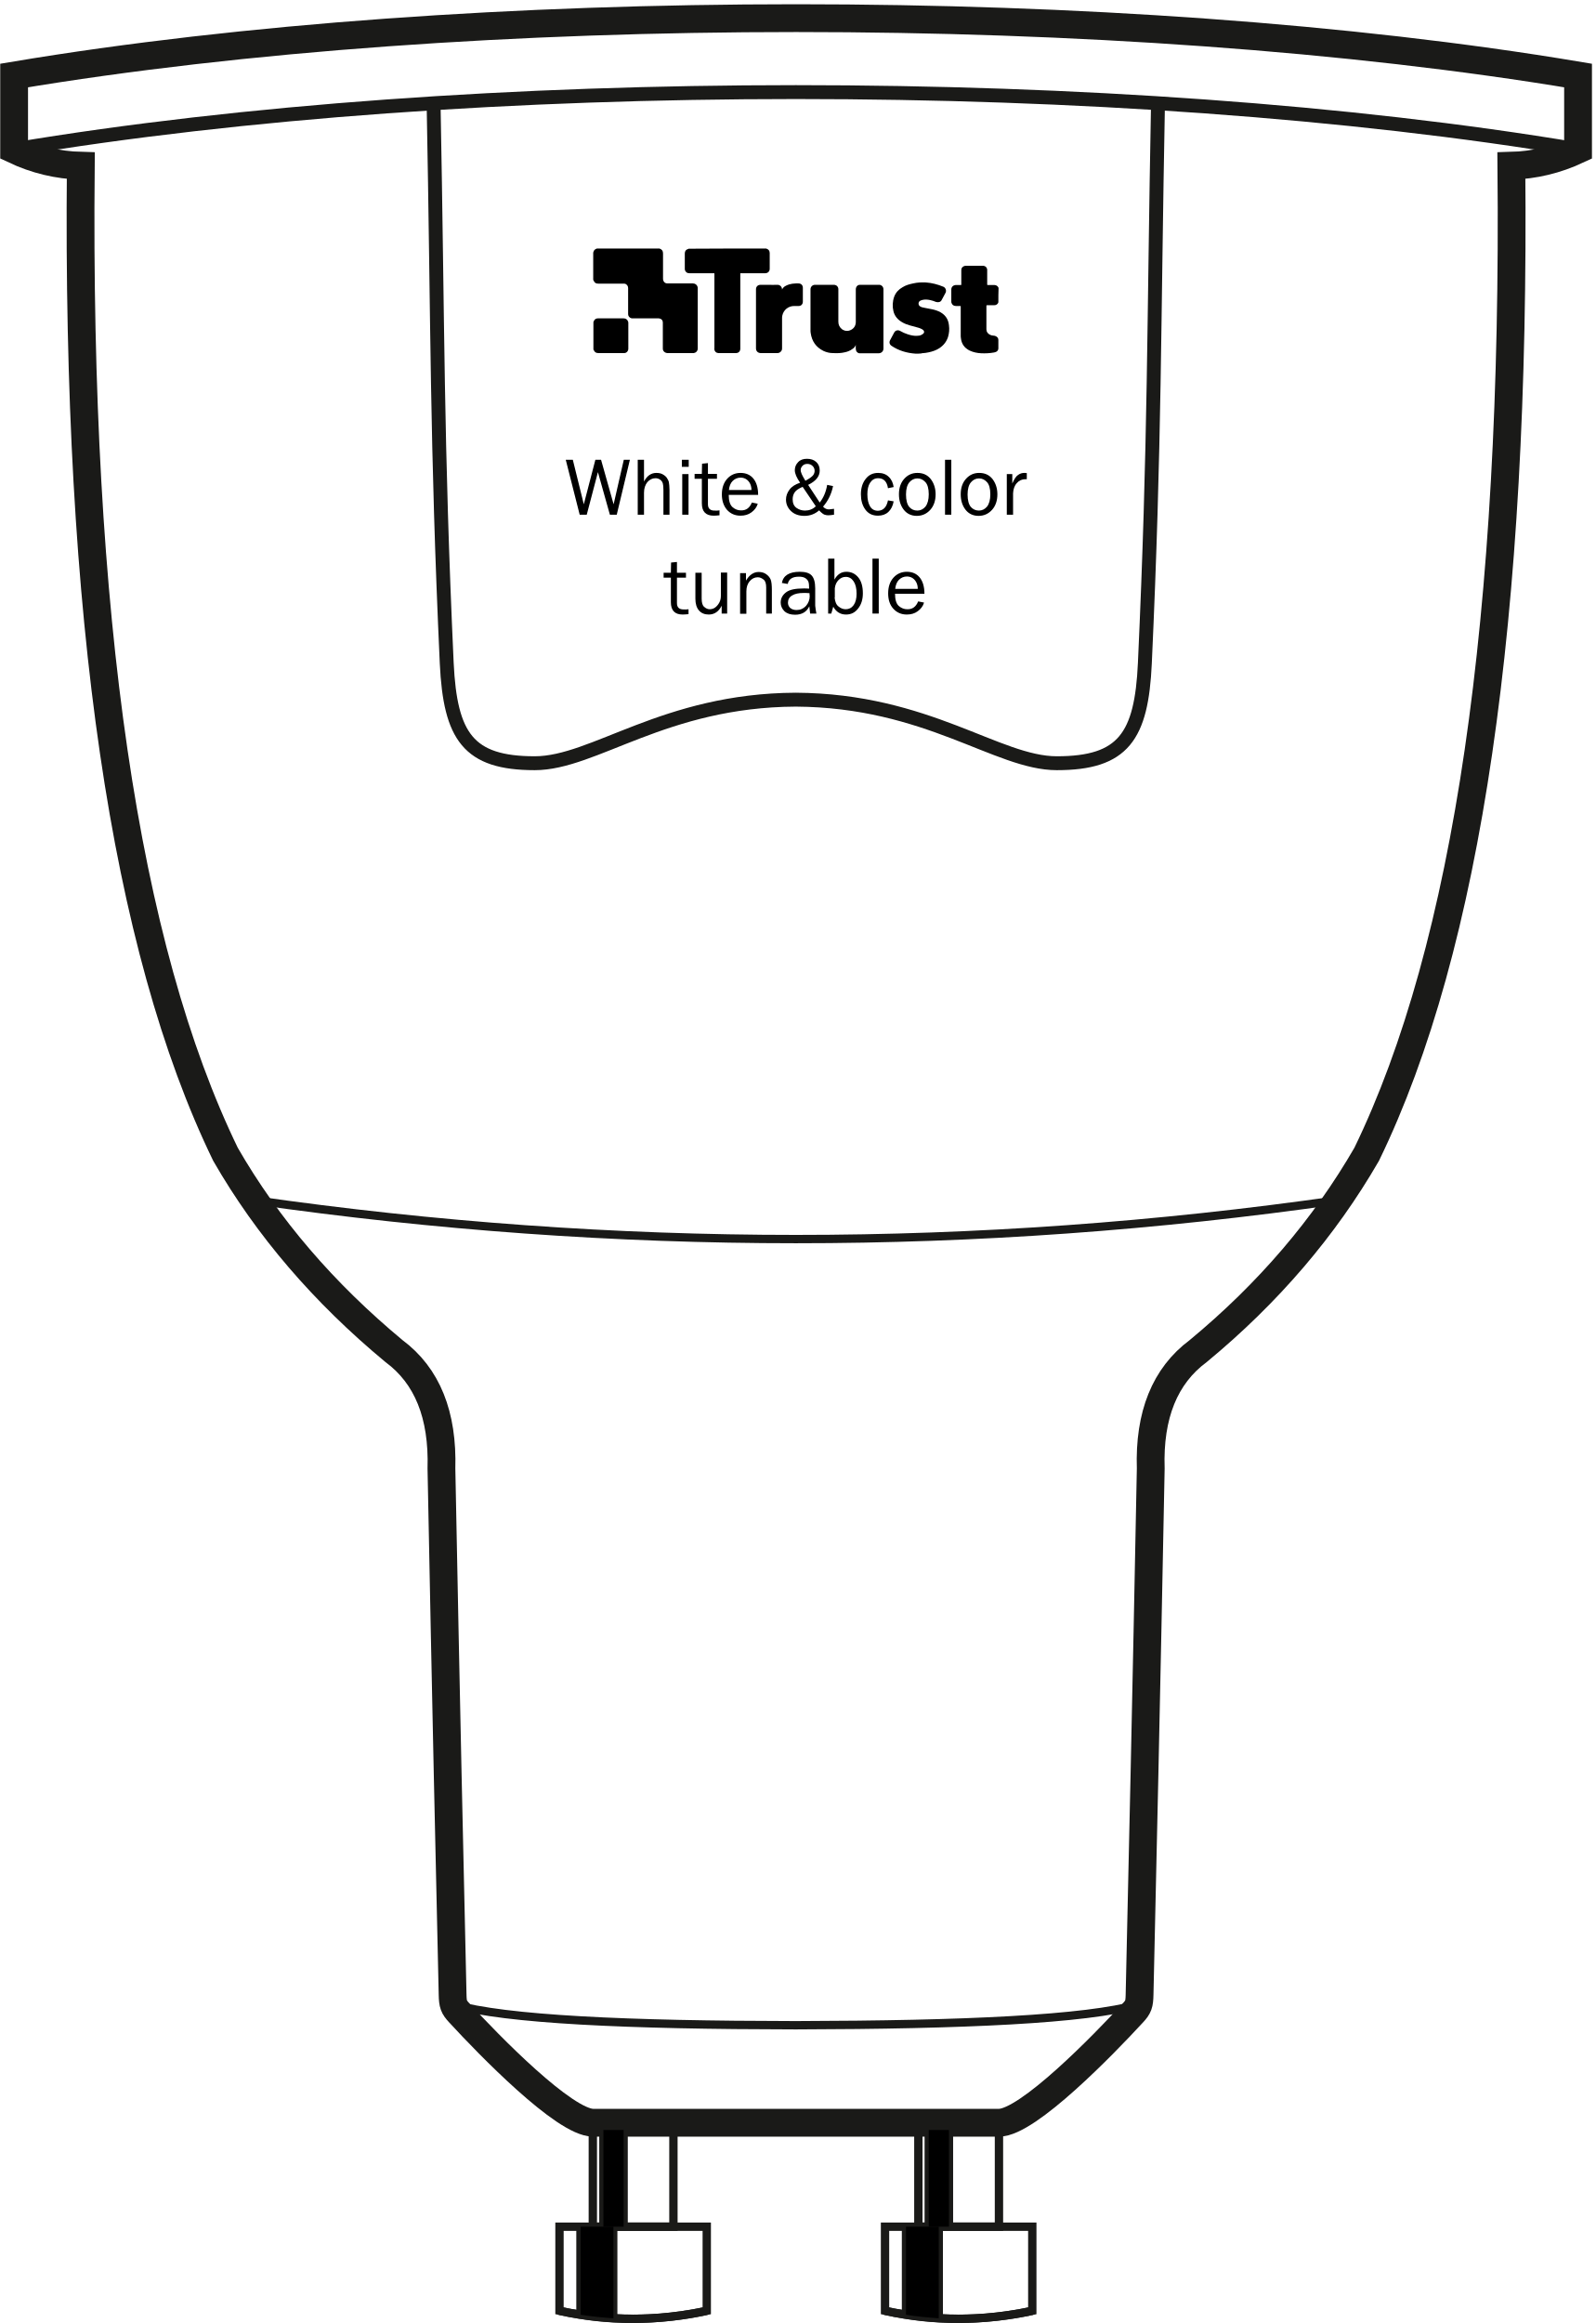
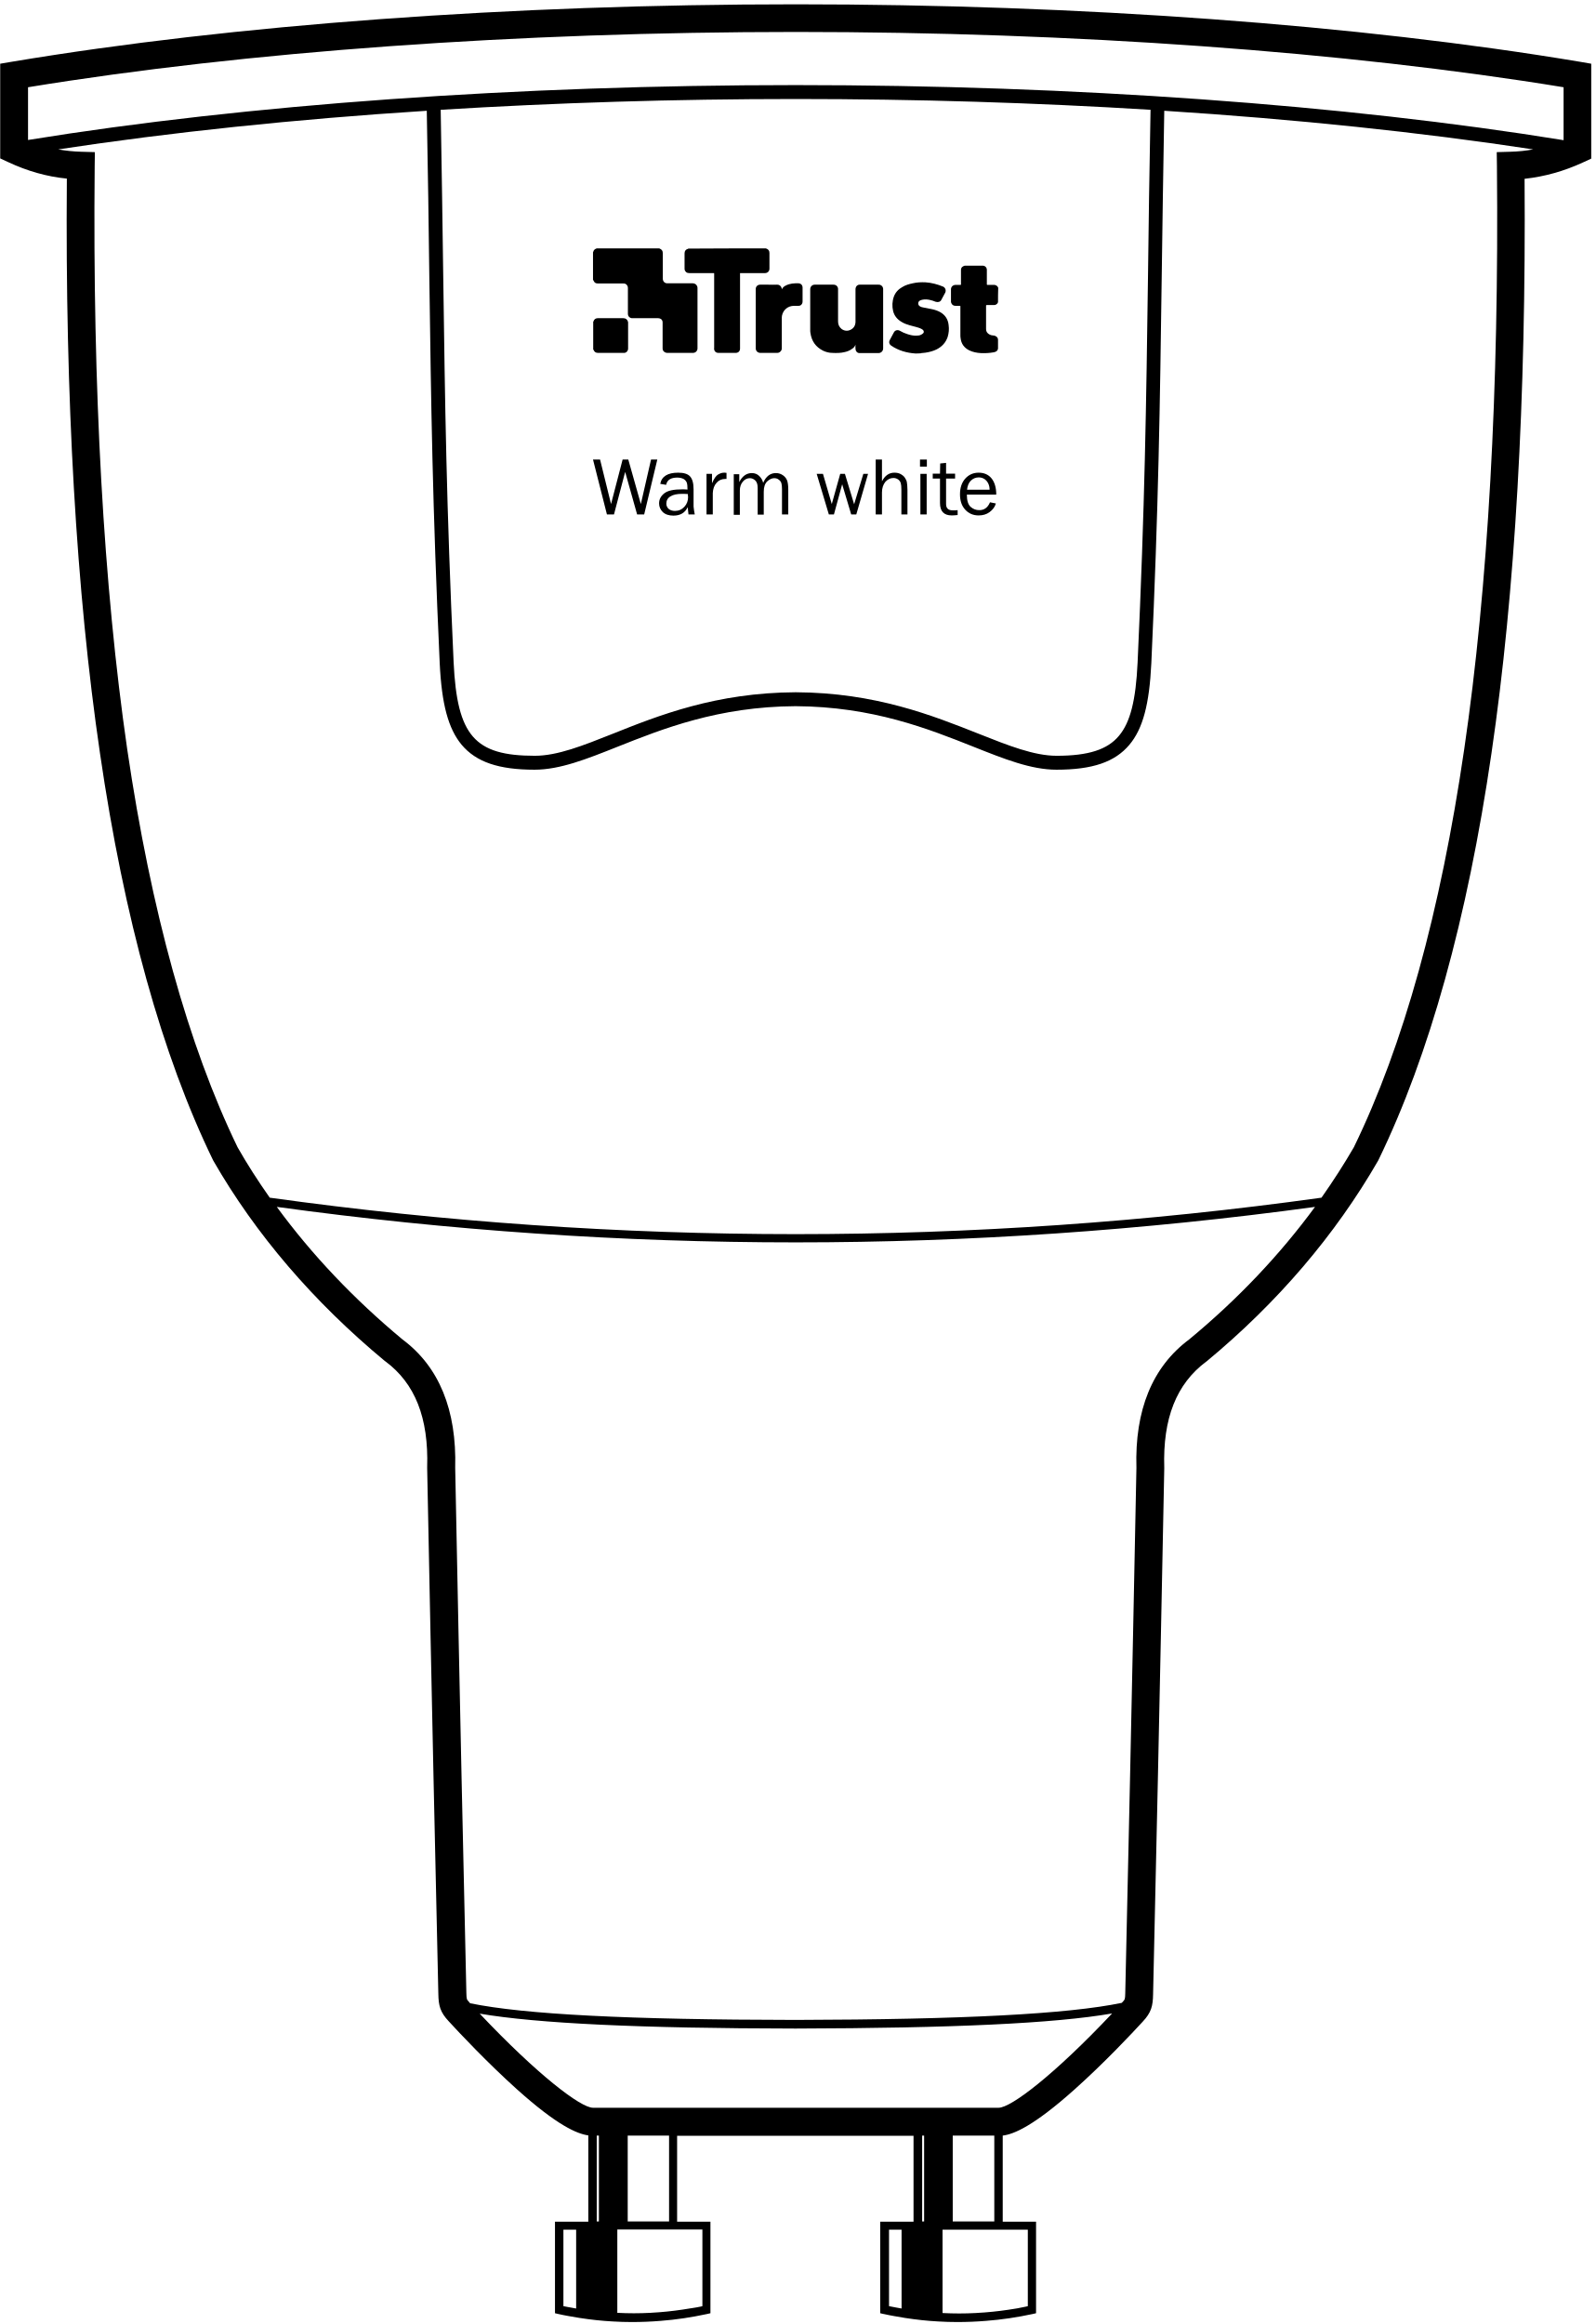
- <svg xmlns="http://www.w3.org/2000/svg" version="1.1" id="Layer_1" x="0px" y="0px" viewBox="0 0 813.7 1184.3" style="enable-background:new 0 0 813.7 1184.3;" xml:space="preserve">
-   <style type="text/css">
- 	.st0{fill:none;stroke:#1A1A18;stroke-width:4.252;stroke-miterlimit:22.926;}
- 	.st1{fill:none;stroke:#1A1A18;stroke-width:0.567;stroke-miterlimit:22.926;}
- 	.st2{fill:none;stroke:#1A1A18;stroke-width:7.087;stroke-miterlimit:22.926;}
- 	.st3{fill:none;stroke:#1A1A18;stroke-width:14.173;stroke-miterlimit:22.926;}
- 	.st4{fill-rule:evenodd;clip-rule:evenodd;}
- </style>
-   <path class="st0" d="M285.3,1135.2h75.1v42.9c-15.9,3.4-31.8,4.7-47.7,3.8v0c-5.6-0.3-11.1-0.9-16.7-1.8c-3.6-0.6-7.2-1.2-10.7-2v0  V1135.2z" />
-   <rect x="302.3" y="1085.9" class="st0" width="41.1" height="49.3" />
-   <path class="st1" d="M41.1,84.4c-2.2,230.2,22.4,398.2,73.8,504c21.4,37.2,50.1,70.6,85.9,100.3c17,12.6,25,32.6,24.2,59.9  c2.3,118.2,4.3,207.6,5.7,268.2c0.1,4.9,0.6,6.3,3.4,9.3c14.9,16.2,53.6,56,68.3,56" />
-   <path class="st2" d="M405.8,11.5C251.7,10.7,118.8,19.6,7.1,38.4 M7.1,38.4c0,25.2,0,37.8,0,37.8c11,5.2,22.4,7.9,34,8.2   M804.6,76.2c-232.7-39-564.8-39-797.5,0" />
-   <path class="st3" d="M343.4,1082.2h166c14.7,0,53.4-39.8,68.3-56c2.8-3,3.3-4.4,3.4-9.3c1.4-60.6,3.4-150,5.7-268.2  c-0.9-27.3,7.2-47.3,24.2-59.9c35.8-29.6,64.4-63.1,85.9-100.3c51.4-105.7,76-273.7,73.8-504c11.6-0.3,22.9-3,34-8.2  c0,0,0-12.6,0-37.8c-232.7-39-564.8-39-797.5,0c0,25.2,0,37.8,0,37.8c11,5.2,22.4,7.9,34,8.2c-2.2,230.3,22.4,398.2,73.8,504  c21.4,37.2,50.1,70.6,85.9,100.3c17,12.6,25,32.6,24.2,59.9c2.3,118.2,4.3,207.6,5.7,268.2c0.1,4.9,0.6,6.3,3.4,9.3  c14.9,16.2,53.6,56,68.3,56h166" />
-   <path class="st0" d="M580.5,1021.9c-26.8,7.6-88.6,10.4-174.7,10.6c-86-0.1-147.9-2.9-174.7-10.6" />
-   <path class="st0" d="M285.3,1178.1c25,5.4,50.1,5.4,75.1,0" />
-   <line class="st0" x1="307.7" y1="1085.9" x2="307.7" y2="1135.2" />
-   <line class="st0" x1="318" y1="1085.9" x2="318" y2="1135.2" />
-   <line class="st0" x1="296" y1="1135.2" x2="296" y2="1180.1" />
-   <line class="st0" x1="312.7" y1="1135.2" x2="312.7" y2="1181.9" />
-   <rect x="468.3" y="1085.9" class="st0" width="41.1" height="49.3" />
-   <path class="st2" d="M590.5,52.6c-2.2,114.1-1.5,171.9-6.7,285.5c-1.7,37.4-11,51-44.9,51c-30.3,0-65.9-32-133.1-32.4  c-67.1,0.3-102.8,32.4-133.1,32.4c-33.9,0-43.1-13.6-44.9-51c-5.2-113.6-4.5-171.4-6.7-285.5" />
-   <path class="st0" d="M129.7,611.9c184.1,26.4,368.2,26.4,552.3,0" />
-   <polygon class="st4" points="307.7,1085.9 307.7,1135.2 312.7,1135.2 318,1135.2 318,1085.9 " />
-   <path class="st4" d="M307.7,1135.2l-5.4,0l-6.2,0v44.9c5.6,0.9,11.1,1.4,16.7,1.8v-46.7L307.7,1135.2z" />
-   <path class="st0" d="M451.3,1135.2h75.1v42.9c-15.9,3.4-31.8,4.7-47.7,3.8v0c-5.6-0.3-11.1-0.9-16.7-1.8c-3.6-0.6-7.2-1.2-10.7-2v0  V1135.2z" />
-   <path class="st0" d="M451.3,1178.1c25,5.4,50.1,5.4,75.1,0" />
-   <line class="st0" x1="473.6" y1="1085.9" x2="473.6" y2="1135.2" />
-   <line class="st0" x1="483.9" y1="1085.9" x2="483.9" y2="1135.2" />
-   <line class="st0" x1="462" y1="1135.2" x2="462" y2="1180.1" />
-   <line class="st0" x1="478.7" y1="1135.2" x2="478.7" y2="1181.9" />
-   <polygon class="st4" points="473.6,1085.9 473.6,1135.2 478.7,1135.2 483.9,1135.2 483.9,1085.9 " />
-   <path class="st4" d="M473.6,1135.2l-5.4,0l-6.2,0v44.9c5.6,0.9,11.1,1.4,16.7,1.8v-46.7L473.6,1135.2z" />
+ <svg xmlns="http://www.w3.org/2000/svg" version="1.1" id="Layer_1" x="0px" y="0px" viewBox="0 0 813.7 1185.4" style="enable-background:new 0 0 813.7 1185.4;" xml:space="preserve">
  <g>
-     <path d="M336.3,126.7C336.3,126.7,336.3,126.8,336.3,126.7c1.3,0.5,1.8,1.2,1.8,2.5c0,4.2,0,8.5,0,12.7c0,0.3,0,0.6,0.1,1   c0.3,1,1.1,1.6,2.1,1.6c2.4,0,4.8,0,7.1,0c2,0,4,0,6,0c1.1,0,2,0.7,2.3,1.7c0.1,0.3,0.1,0.6,0.1,0.9c0,6.9,0,13.9,0,20.8   c0,3.2,0,6.4,0,9.6c0,0.3,0,0.6-0.1,0.9c-0.3,0.9-1,1.5-2,1.6c-0.1,0-0.2,0-0.3,0c-4.3,0-8.7,0-13,0c-0.4,0-0.8-0.1-1.2-0.3   c-0.7-0.4-1.2-1-1.2-1.9c0-2.9,0-5.8,0-8.6c0-1.6,0-3.2,0-4.8c0-1-0.6-1.8-1.6-2c-0.3-0.1-0.6-0.1-0.9-0.1c-4.3,0-8.6,0-12.8,0   c-0.3,0-0.6,0-0.9-0.1c-0.9-0.3-1.5-1.1-1.5-2c0-0.2,0-0.4,0-0.5c0-4.3,0-8.5,0-12.8c0-0.9-0.4-1.6-1.2-2.1   c-0.4-0.2-0.8-0.2-1.2-0.2c-2.1,0-4.2,0-6.3,0c-2.2,0-4.3,0-6.5,0c-1.3,0-1.9-0.4-2.4-1.6c0-0.1-0.1-0.2-0.2-0.2   c0-4.7,0-9.4,0-14.1c0.1-0.2,0.2-0.3,0.2-0.5c0.2-0.6,0.6-1,1.2-1.3c0.2-0.1,0.3-0.1,0.5-0.2C315.1,126.7,325.7,126.7,336.3,126.7z   " />
-     <path d="M390.7,126.7C390.7,126.8,390.7,126.8,390.7,126.7c1.2,0.4,1.8,1.1,1.8,2.3c0,2.7,0,5.3,0,8c0,1.4-1,2.3-2.3,2.3   c-4.1,0-8.1,0-12.2,0c-0.6,0-0.5-0.1-0.5,0.5c0,12.4,0,24.9,0,37.3c0,0.2,0,0.5,0,0.7c0,1.3-0.9,2.2-2.2,2.2c-1.7,0-3.4,0-5.1,0   c-1.3,0-2.5,0-3.8,0c-1.1,0-1.9-0.7-2.1-1.7c-0.1-0.3,0-0.6,0-0.9c0-8.9,0-17.9,0-26.8c0-3.6,0-7.2,0-10.8c0-0.6,0.1-0.5-0.5-0.5   c-4.1,0-8.1,0-12.2,0c-0.6,0-1.1-0.1-1.6-0.5c-0.5-0.5-0.8-1-0.8-1.7c0-1.3,0-2.6,0-3.9c0-1.3,0-2.7,0-4c0-1.2,0.6-2,1.8-2.3   c0,0,0,0,0.1-0.1C364.2,126.7,377.4,126.7,390.7,126.7z" />
-     <path d="M466.9,180.3c-4.4-0.3-8.6-1.5-12.3-4c-1-0.7-1.3-1.8-0.7-2.9c0.7-1.3,1.4-2.6,2.1-3.9c0.6-1.1,1.9-1.4,3-0.8   c1.2,0.7,2.5,1.3,3.8,1.7c1.5,0.5,3.1,0.9,4.8,0.8c0.8,0,1.6-0.1,2.3-0.5c0.4-0.2,0.7-0.4,1-0.7c0.4-0.4,0.4-0.8,0.2-1.3   c-0.2-0.4-0.6-0.7-1-0.9c-0.5-0.3-1.1-0.5-1.7-0.7c-1.5-0.4-2.9-0.8-4.4-1.2c-1.4-0.4-2.8-0.9-4.1-1.7c-2.2-1.3-3.7-3.1-4.3-5.5   c-0.6-2.5-0.5-5,0.4-7.5c0.8-2.1,2.3-3.7,4.3-4.8c1.6-1,3.4-1.5,5.3-1.9c2.1-0.5,4.3-0.6,6.5-0.5c3.1,0.2,6.1,1,9,2.2   c1.1,0.5,1.6,1.9,1.1,3c-0.7,1.3-1.4,2.6-2.1,3.9c-0.5,0.9-1.7,1.2-2.9,0.8c-0.9-0.4-1.9-0.7-2.8-0.9c-1.3-0.3-2.7-0.4-4-0.1   c-0.5,0.1-0.9,0.3-1.3,0.5c-1,0.7-0.9,2.2,0.1,2.8c0.6,0.4,1.4,0.6,2.1,0.7c1.4,0.3,2.7,0.5,4.1,0.8c1.5,0.3,2.9,0.8,4.2,1.5   c2.6,1.5,4,3.7,4.3,6.6c0.3,2.1,0.1,4.1-0.5,6.1c-1,2.9-2.9,4.9-5.6,6.3c-1.8,0.9-3.8,1.4-5.8,1.7c-0.7,0.1-1.3,0.1-2,0.2   c-0.1,0-0.1,0-0.2,0.1C468.8,180.3,467.9,180.3,466.9,180.3z" />
-     <path d="M509.1,154.2c-0.2,0.1-0.1,0.3-0.2,0.4c-0.5,0.7-1.1,1-1.9,1c-1.1,0-2.1,0-3.2,0c-0.1,0-0.3,0-0.4,0c-0.4,0-0.4,0-0.4,0.4   c0,4,0,7.9,0,11.9c0,1.3,0.7,2.2,1.9,2.8c0.5,0.2,1,0.4,1.6,0.4c0.4,0,0.9,0.1,1.3,0.3c0.8,0.4,1.3,1,1.3,1.9c0,1.4,0,2.9,0,4.3   c0,0.8-0.4,1.3-1,1.7c-0.4,0.2-0.8,0.3-1.2,0.4c-2.2,0.4-4.4,0.5-6.6,0.4c-2-0.1-4-0.5-5.9-1.4c-2.6-1.3-4.1-3.4-4.4-6.3   c-0.1-0.5-0.1-1-0.1-1.5c0-4.8,0-9.6,0-14.4c0-0.6,0.1-0.5-0.5-0.5c-0.7,0-1.4,0-2,0c-1.1,0-1.9-0.6-2.2-1.6   c-0.1-0.2-0.1-0.4-0.1-0.6c0-2.1,0-4.1,0-6.2c0-1.3,0.9-2.2,2.3-2.3c0.7,0,1.4,0,2.2,0c0.7,0,0.6,0.1,0.6-0.6c0-2.3,0-4.6,0-6.9   c0-0.7,0.2-1.3,0.7-1.7c0.5-0.4,1-0.6,1.6-0.6c2.4,0,4.8,0,7.2,0c0.5,0,1,0,1.5,0c1.2,0,2.1,0.8,2.2,2c0,0.2,0,0.4,0,0.5   c0,2.2,0,4.4,0,6.7c0,0.1,0,0.3,0,0.4c0,0.1,0.1,0.2,0.2,0.2c0.1,0,0.2,0,0.3,0c1,0,2,0,3,0c0.7,0,1.4,0.2,1.9,0.8   c0.2,0.2,0.3,0.5,0.4,0.7C509.1,149.2,509.1,151.7,509.1,154.2z" />
-     <path d="M302.6,164.1c0.2-0.1,0.2-0.2,0.2-0.4c0.4-0.9,1.1-1.4,2.1-1.4c4.4,0,8.7,0,13.1,0c1.2,0,2,0.7,2.3,1.7   c0.1,0.2,0.1,0.4,0.1,0.7c0,4.4,0,8.7,0,13.1c0,1.2-1,2.3-2.2,2.2c-1.4,0-2.8,0-4.2,0c-3,0-5.9,0-8.9,0c-1.2,0-1.9-0.5-2.3-1.5   c0-0.1-0.1-0.2-0.2-0.2C302.6,173.5,302.6,168.8,302.6,164.1z" />
-     <path d="M436.4,175.8c-0.3,0.9-0.9,1.6-1.7,2.1c-1.2,0.9-2.5,1.4-3.9,1.7c-2,0.5-4.1,0.5-6.2,0.4c-1.6,0-3.2-0.4-4.7-1.1   c-3.8-1.9-5.9-4.9-6.5-9.1c-0.1-0.5-0.1-1-0.1-1.5c0-6.9,0-13.9,0-20.8c0-1.3,1-2.3,2.3-2.3c1.7,0,3.4,0,5.2,0c1.4,0,2.8,0,4.2,0   c0.3,0,0.6,0,0.9,0.1c0.9,0.2,1.5,1,1.6,1.9c0,0.2,0,0.4,0,0.6c0,5.4,0,10.8,0,16.2c0,1.6,0.6,2.8,1.8,3.8c1.4,1,3,1.2,4.6,0.4   c1.6-0.8,2.4-2.1,2.5-3.9c0-0.3,0-0.6,0-0.9c0-5.2,0-10.5,0-15.7c0-0.3,0-0.6,0.1-0.9c0.2-0.9,1-1.6,1.9-1.6c0.1,0,0.3,0,0.4,0   c3.1,0,6.2,0,9.3,0c0.4,0,0.8,0,1.1,0.2c0.8,0.4,1.2,1,1.3,1.9c0,0.2,0,0.4,0,0.5c0,7.3,0,14.6,0,22c0,2.6,0,5.2,0,7.9   c0,1.4-1.1,2.4-2.4,2.4c-3.1,0-6.1,0-9.2,0c-0.3,0-0.5,0-0.8,0c-1-0.2-1.7-1.1-1.7-2.2C436.3,177.1,436.4,176.5,436.4,175.8z" />
-     <path d="M398.8,147.6c0.7-1.5,2.1-2.1,3.6-2.6c1.1-0.3,2.2-0.5,3.4-0.5c0.5,0,1,0,1.4,0c1.3,0,2.2,0.9,2.2,2.2c0,0,0,0.1,0,0.1   c0,2.3,0,4.5,0,6.8c0,0.4,0,0.8-0.2,1.2c-0.4,0.8-1,1.2-1.9,1.2c-0.8,0-1.5,0-2.3,0c-3,0-5.5,2-6.1,5c-0.1,0.5-0.1,1-0.1,1.4   c0,5,0,10.1,0,15.1c0,0.6-0.1,1.2-0.6,1.7c-0.5,0.5-1,0.8-1.7,0.8c-1.5,0-2.9,0-4.4,0c-1.4,0-2.8,0-4.2,0c-1.2,0-2.4-0.8-2.4-2.4   c0-3.8,0-7.5,0-11.3c0-6.2,0-12.4,0-18.6c0-0.3,0-0.6,0.1-1c0.3-0.9,1.1-1.5,2.1-1.5c1.4,0,2.7,0,4.1,0c1.5,0,3,0.1,4.5,0   C397.7,145.1,398.8,146.2,398.8,147.6z" />
+     <g>
+       <path d="M805.9,31.5C693,12.6,550.9,2.2,406,2.2C261,2.2,118.9,12.6,6,31.5l-5.9,1v48.3l4.1,1.9c9.6,4.5,19.6,7.4,29.9,8.4    C33.2,203.3,38.9,301.9,51,384.2c12.3,84.3,31.7,154.1,57.6,207.4l0.2,0.4c21.6,37.6,51.1,72,87.5,102.2l0.3,0.2    c15.1,11.2,22.1,28.8,21.3,54l0,0.2l0,0.2c2.4,122.1,4.4,211.6,5.7,268.2c0.1,6,0.9,9.3,5.3,14c5.4,5.9,19.7,21.1,34.7,34.6    c20.6,18.5,30.7,22.8,36.5,23.6v44h-17v46.7l1.7,0.4c0,0,0,0,0,0l0,0c0,0,0,0,0,0c3.5,0.8,7.2,1.4,10.8,2    c5.8,0.9,11.3,1.5,16.9,1.8c3.3,0.2,6.5,0.3,9.8,0.3c4.9,0,9.8-0.2,14.7-0.6c7.9-0.6,15.8-1.8,23.7-3.5c0,0,0,0,0,0l1.7-0.4v-46.7    h-17v-43.8h120.6v43.8h-17v46.7l1.7,0.4c0,0,0,0,0,0l0,0c0,0,0,0,0.1,0c3.5,0.8,7.2,1.4,10.8,2c5.8,0.9,11.3,1.5,16.9,1.8    c3.3,0.2,6.5,0.3,9.8,0.3c4.9,0,9.8-0.2,14.7-0.6c7.9-0.6,15.9-1.8,23.8-3.5v0l1.7-0.4v-46.7h-17v-43.9    c5.7-0.7,15.8-4.9,36.7-23.6c15-13.4,29.3-28.6,34.7-34.5c4.4-4.7,5.2-8,5.3-14c1.3-56.6,3.3-146.1,5.7-268.2l0-0.2l0-0.2    c-0.8-25.1,6.2-42.7,21.3-54l0.3-0.2C651.7,664.4,681.1,630,703,592l0.2-0.4c25.9-53.3,45.3-123,57.6-207.3    c12.1-82.3,17.7-180.9,16.9-293.1c10.2-1.1,20.2-3.9,29.9-8.4l4.1-1.9V32.5L805.9,31.5z M797.6,44.5v27    C686.1,53.4,547.4,43.4,405.9,43.4c-141.5,0-280.1,9.9-391.6,28V44.5c111.2-18.2,250-28.2,391.7-28.2S686.4,26.3,797.6,44.5z     M586.9,56c-0.6,31.9-1,58.9-1.3,85c-0.9,65.1-1.6,116.6-5.3,196.9c-0.9,19.3-3.7,30.5-9.5,37.4c-5.9,7.1-15.7,10.2-31.8,10.2    c-11.5,0-24.6-5.2-39.7-11.2c-23.5-9.3-52.6-21-93.4-21.2c-40.7,0.2-69.9,11.8-93.4,21.2c-15.1,6-28.1,11.2-39.7,11.2    c-30.7,0-39.6-10.2-41.4-47.6c-3.7-80.3-4.4-131.8-5.3-196.9c-0.4-26.1-0.7-53.2-1.3-85c58.5-3.6,119.5-5.5,181.1-5.5    C467.4,50.5,528.4,52.4,586.9,56z M304.4,1089.3h1.1v43.8h-1.1V1089.3z M293.9,1137.3v40.2c-1.1-0.2-2.2-0.4-3.3-0.6    c-0.2,0-0.4-0.1-0.6-0.1c-0.9-0.2-1.7-0.3-2.6-0.5v-39H293.9z M358.3,1137.3v39c-0.3,0.1-0.5,0.1-0.8,0.2c-1.5,0.3-3,0.6-4.5,0.8    c-0.2,0-0.4,0.1-0.7,0.1c-5.3,0.9-10.7,1.6-16,2c-1,0.1-2.1,0.1-3.1,0.2c-0.5,0-0.9,0.1-1.4,0.1c-5.6,0.3-11.3,0.3-16.9,0v-42.5    h30.7H358.3z M341.3,1133.1h-21.1v-43.8h21.1V1133.1z M470.4,1089.3h1v43.8h-1V1089.3z M459.9,1137.3v40.2    c-1.1-0.2-2.2-0.4-3.3-0.6c-0.2,0-0.4-0.1-0.5-0.1c-0.9-0.2-1.7-0.3-2.6-0.5v-39H459.9z M524.3,1137.3v39    c-0.3,0.1-0.5,0.1-0.8,0.2c-1.5,0.3-3,0.6-4.5,0.9c-0.2,0-0.4,0.1-0.6,0.1c-5.4,0.9-10.7,1.6-16.1,2c-1,0.1-2.1,0.1-3.1,0.2    c-0.5,0-1,0.1-1.5,0.1c-5.6,0.3-11.2,0.3-16.9,0v-42.5h30.7H524.3z M486,1133.1v-43.8h21.2v43.8H486z M509.4,1075.1h-166h-40.9    c-6.3,0-28.3-16.8-57.8-48c29.4,5,81.5,7.5,161.1,7.6c80-0.2,132.2-2.6,161.5-7.7C537.8,1058.3,515.7,1075.1,509.4,1075.1z     M606.6,683.2c-18.8,14-27.8,36.1-26.9,65.5c-2.4,122-4.4,211.4-5.7,268c-0.1,3.1-0.1,3.1-1.5,4.6c-0.1,0.1-0.2,0.2-0.3,0.3    c-27.5,5.7-81,8.5-166.4,8.7c-85-0.1-138.3-2.8-166-8.5c-0.1-0.2-0.3-0.3-0.4-0.5c-1.4-1.5-1.4-1.5-1.5-4.6    c-1.3-56.6-3.3-146-5.7-268c0.8-29.5-8.2-51.6-26.9-65.5c-24.9-20.7-46.3-43.3-64.1-67.6c87.9,12.1,176.3,18.1,264.7,18.1    c88.5,0,177-6.1,264.9-18.1C652.8,640.1,631.4,662.7,606.6,683.2z M770.5,77.4l-7,0.2l0.1,7c1.1,114.2-4.5,214.4-16.7,297.6    c-12.1,82.8-31,151.1-56.3,203c-5.1,8.8-10.6,17.3-16.5,25.7c-178,24.8-358.4,24.8-536.5,0c-5.9-8.4-11.4-16.9-16.4-25.7    c-25.2-52-44.1-120.3-56.3-203C52.8,298.9,47.2,198.8,48.3,84.6l0.1-7l-7-0.2c-3.9-0.1-7.8-0.5-11.7-1.2    c57.1-8.7,120.7-15.4,188-19.7c0.6,31.7,1,58.6,1.3,84.7c0.9,65.2,1.6,116.7,5.3,197.1c1,21,4.4,33.4,11.2,41.6    c7.4,8.8,18.9,12.7,37.2,12.7c12.9,0,26.5-5.4,42.3-11.7c22.9-9.1,51.4-20.5,90.8-20.7c39.4,0.2,67.9,11.6,90.8,20.7    c15.8,6.3,29.4,11.7,42.3,11.7c18.4,0,29.8-3.9,37.2-12.7c6.9-8.2,10.2-20.7,11.2-41.6c3.7-80.4,4.4-131.9,5.3-197.1    c0.4-26.1,0.7-53,1.3-84.7c67.3,4.3,131.1,11,188.2,19.7C778.3,76.9,774.5,77.3,770.5,77.4z" />
+     </g>
+     <g>
+       <path d="M355.7,178.4c0.1-0.3,0.1-0.6,0.1-0.9c0-3.2,0-6.4,0-9.6c0-6.9,0-13.9,0-20.8c0-0.3,0-0.6-0.1-0.9c-0.3-1-1.2-1.7-2.3-1.7    c-2,0-4,0-6,0c-2.3,0-4.7,0-7.1,0c-1,0-1.8-0.6-2.1-1.6c-0.1-0.4-0.1-0.7-0.1-1c0-4.2,0-8.5,0-12.7c0-1.3-0.5-2-1.8-2.5    c-10.6,0-21.2,0-31.9,0c-0.2,0.1-0.3,0.1-0.5,0.2c-0.6,0.3-1,0.7-1.2,1.3c0,0.2-0.1,0.3-0.2,0.5c0,4.7,0,9.4,0,14.1    c0.1,0,0.2,0.1,0.2,0.2c0.5,1.2,1.1,1.6,2.4,1.6c2.2,0,4.3,0,6.5,0c2.1,0,4.2,0,6.3,0c0.4,0,0.8,0,1.2,0.2    c0.8,0.5,1.2,1.2,1.2,2.1c0,4.3,0,8.5,0,12.8c0,0.1,0,0.3,0,0.5c0,0.9,0.6,1.7,1.5,2c0.3,0.1,0.6,0.1,0.9,0.1c4.2,0,8.5,0,12.8,0    c0.3,0,0.6,0,0.9,0.1c1,0.2,1.6,1,1.6,2c0,1.6,0,3.2,0,4.8c0,2.8,0,5.7,0,8.6c0,0.9,0.5,1.5,1.2,1.9c0.4,0.2,0.8,0.3,1.2,0.3    c4.3,0,8.7,0,13,0c0.1,0,0.2,0,0.3,0C354.7,179.9,355.4,179.3,355.7,178.4z" />
+     </g>
+     <g>
+       <path d="M351.6,139.3c4.1,0,8.1,0,12.2,0c0.6,0,0.5-0.1,0.5,0.5c0,3.6,0,7.2,0,10.8c0,8.9,0,17.9,0,26.8c0,0.3-0.1,0.6,0,0.9    c0.2,1,1,1.7,2.1,1.7c1.3,0,2.5,0,3.8,0c1.7,0,3.4,0,5.1,0c1.3,0,2.2-0.9,2.2-2.2c0-0.2,0-0.5,0-0.7c0-12.4,0-24.9,0-37.3    c0-0.6-0.1-0.5,0.5-0.5c4.1,0,8.1,0,12.2,0c1.3,0,2.3-0.9,2.3-2.3c0-2.7,0-5.3,0-8c0-1.2-0.6-1.9-1.8-2.3c-13.3,0-26.5,0-39.6,0.1    c-0.1,0.1-0.1,0.1-0.1,0.1c-1.2,0.3-1.8,1.1-1.8,2.3c0,1.3,0,2.7,0,4c0,1.3,0,2.6,0,3.9c0,0.7,0.3,1.2,0.8,1.7    C350.5,139.2,351,139.3,351.6,139.3z" />
+     </g>
+     <g>
+       <path d="M454.6,176.3c3.7,2.5,7.9,3.7,12.3,4c1,0,1.9,0,2.9-0.1c0.1-0.1,0.1-0.1,0.2-0.1c0.7-0.1,1.3-0.1,2-0.2    c2-0.3,4-0.8,5.8-1.7c2.7-1.4,4.6-3.4,5.6-6.3c0.6-2,0.8-4,0.5-6.1c-0.3-2.9-1.7-5.1-4.3-6.6c-1.3-0.7-2.7-1.2-4.2-1.5    c-1.4-0.3-2.7-0.5-4.1-0.8c-0.7-0.1-1.5-0.3-2.1-0.7c-1-0.6-1.1-2.1-0.1-2.8c0.4-0.2,0.8-0.4,1.3-0.5c1.3-0.3,2.7-0.2,4,0.1    c0.9,0.2,1.9,0.5,2.8,0.9c1.2,0.4,2.4,0.1,2.9-0.8c0.7-1.3,1.4-2.6,2.1-3.9c0.5-1.1,0-2.5-1.1-3c-2.9-1.2-5.9-2-9-2.2    c-2.2-0.1-4.4,0-6.5,0.5c-1.9,0.4-3.7,0.9-5.3,1.9c-2,1.1-3.5,2.7-4.3,4.8c-0.9,2.5-1,5-0.4,7.5c0.6,2.4,2.1,4.2,4.3,5.5    c1.3,0.8,2.7,1.3,4.1,1.7c1.5,0.4,2.9,0.8,4.4,1.2c0.6,0.2,1.2,0.4,1.7,0.7c0.4,0.2,0.8,0.5,1,0.9c0.2,0.5,0.2,0.9-0.2,1.3    c-0.3,0.3-0.6,0.5-1,0.7c-0.7,0.4-1.5,0.5-2.3,0.5c-1.7,0.1-3.3-0.3-4.8-0.8c-1.3-0.4-2.6-1-3.8-1.7c-1.1-0.6-2.4-0.3-3,0.8    c-0.7,1.3-1.4,2.6-2.1,3.9C453.3,174.5,453.6,175.6,454.6,176.3z" />
+     </g>
+     <g>
+       <path d="M487.4,156c0.6,0,1.3,0,2,0c0.6,0,0.5-0.1,0.5,0.5c0,4.8,0,9.6,0,14.4c0,0.5,0,1,0.1,1.5c0.3,2.9,1.8,5,4.4,6.3    c1.9,0.9,3.9,1.3,5.9,1.4c2.2,0.1,4.4,0,6.6-0.4c0.4-0.1,0.8-0.2,1.2-0.4c0.6-0.4,1-0.9,1-1.7c0-1.4,0-2.9,0-4.3    c0-0.9-0.5-1.5-1.3-1.9c-0.4-0.2-0.9-0.3-1.3-0.3c-0.6,0-1.1-0.2-1.6-0.4c-1.2-0.6-1.9-1.5-1.9-2.8c0-4,0-7.9,0-11.9    c0-0.4,0-0.4,0.4-0.4c0.1,0,0.3,0,0.4,0c1.1,0,2.1,0,3.2,0c0.8,0,1.4-0.3,1.9-1c0.1-0.1,0-0.3,0.2-0.4c0-2.5,0-5,0.1-7.4    c-0.1-0.2-0.2-0.5-0.4-0.7c-0.5-0.6-1.2-0.8-1.9-0.8c-1,0-2,0-3,0c-0.1,0-0.2,0-0.3,0c-0.1,0-0.2-0.1-0.2-0.2c0-0.1,0-0.3,0-0.4    c0-2.3,0-4.5,0-6.7c0-0.1,0-0.3,0-0.5c-0.1-1.2-1-2-2.2-2c-0.5,0-1,0-1.5,0c-2.4,0-4.8,0-7.2,0c-0.6,0-1.1,0.2-1.6,0.6    c-0.5,0.4-0.7,1-0.7,1.7c0,2.3,0,4.6,0,6.9c0,0.7,0.1,0.6-0.6,0.6c-0.8,0-1.5,0-2.2,0c-1.4,0.1-2.3,1-2.3,2.3c0,2.1,0,4.1,0,6.2    c0,0.2,0,0.4,0.1,0.6C485.5,155.4,486.3,156,487.4,156z" />
+     </g>
+     <g>
+       <path d="M305.1,180c3,0,5.9,0,8.9,0c1.4,0,2.8,0,4.2,0c1.2,0.1,2.2-1,2.2-2.2c0-4.4,0-8.7,0-13.1c0-0.3,0-0.5-0.1-0.7    c-0.3-1-1.1-1.7-2.3-1.7c-4.4,0-8.7,0-13.1,0c-1,0-1.7,0.5-2.1,1.4c0,0.2,0,0.3-0.2,0.4c0,4.7,0,9.4,0,14.2c0.1,0,0.2,0.1,0.2,0.2    C303.2,179.5,303.9,180,305.1,180z" />
+     </g>
+     <g>
+       <path d="M419.9,178.9c1.5,0.7,3.1,1.1,4.7,1.1c2.1,0.1,4.2,0.1,6.2-0.4c1.4-0.3,2.7-0.8,3.9-1.7c0.8-0.5,1.4-1.2,1.7-2.1    c0,0.7-0.1,1.3,0,2.1c0,1.1,0.7,2,1.7,2.2c0.3,0,0.5,0,0.8,0c3.1,0,6.1,0,9.2,0c1.3,0,2.4-1,2.4-2.4c0-2.7,0-5.3,0-7.9    c0-7.4,0-14.7,0-22c0-0.1,0-0.3,0-0.5c-0.1-0.9-0.5-1.5-1.3-1.9c-0.3-0.2-0.7-0.2-1.1-0.2c-3.1,0-6.2,0-9.3,0c-0.1,0-0.3,0-0.4,0    c-0.9,0-1.7,0.7-1.9,1.6c-0.1,0.3-0.1,0.6-0.1,0.9c0,5.2,0,10.5,0,15.7c0,0.3,0,0.6,0,0.9c-0.1,1.8-0.9,3.1-2.5,3.9    c-1.6,0.8-3.2,0.6-4.6-0.4c-1.2-1-1.8-2.2-1.8-3.8c0-5.4,0-10.8,0-16.2c0-0.2,0-0.4,0-0.6c-0.1-0.9-0.7-1.7-1.6-1.9    c-0.3-0.1-0.6-0.1-0.9-0.1c-1.4,0-2.8,0-4.2,0c-1.8,0-3.5,0-5.2,0c-1.3,0-2.3,1-2.3,2.3c0,6.9,0,13.9,0,20.8c0,0.5,0,1,0.1,1.5    C414,174,416.1,177,419.9,178.9z" />
+     </g>
+     <g>
+       <path d="M402.4,145c-1.5,0.5-2.9,1.1-3.6,2.6c0-1.4-1.1-2.5-2.5-2.4c-1.5,0.1-3,0-4.5,0c-1.4,0-2.7,0-4.1,0c-1,0-1.8,0.6-2.1,1.5    c-0.1,0.4-0.1,0.7-0.1,1c0,6.2,0,12.4,0,18.6c0,3.8,0,7.5,0,11.3c0,1.6,1.2,2.4,2.4,2.4c1.4,0,2.8,0,4.2,0c1.5,0,2.9,0,4.4,0    c0.7,0,1.2-0.3,1.7-0.8s0.6-1.1,0.6-1.7c0-5,0-10.1,0-15.1c0-0.4,0-0.9,0.1-1.4c0.6-3,3.1-5,6.1-5c0.8,0,1.5,0,2.3,0    c0.9,0,1.5-0.4,1.9-1.2c0.2-0.4,0.2-0.8,0.2-1.2c0-2.3,0-4.5,0-6.8v-0.1c0-1.3-0.9-2.2-2.2-2.2c-0.4,0-0.9,0-1.4,0    C404.6,144.5,403.5,144.7,402.4,145z" />
+     </g>
  </g>
  <g>
-     <path d="M321.2,234.4l-6.7,28H311l-6.1-21.7l-5.7,21.7h-3.6l-7.1-28h3.6l5.6,22.7l5.9-22.7h2.9l6.4,22.7l5.2-22.7H321.2z" />
-     <path d="M341.5,262.4h-3.2v-12.6c0-1.5-0.1-2.6-0.3-3.3c-0.2-0.7-0.6-1.4-1.3-1.9c-0.7-0.5-1.5-0.8-2.4-0.8c-1.7,0-3,0.7-4.2,2   c-1.1,1.4-1.7,3.2-1.7,5.4v11.2h-3.2v-28h3.2v11.1c1.5-2.9,3.6-4.4,6.3-4.4c1.2,0,2.3,0.2,3.2,0.7c0.9,0.5,1.7,1.1,2.2,1.9   c0.5,0.8,0.9,1.5,1,2.3s0.3,2,0.3,3.8V262.4z" />
-     <path d="M351.2,234.4v3.6h-3.5v-3.6H351.2z M351.1,241.7v20.7h-3.2v-20.7H351.1z" />
-     <path d="M366.9,260.2v2.5c-1.1,0.1-2.1,0.2-3,0.2c-4,0-6-2.1-6-6.3v-12.5h-3.7v-2.5h3.7l0.1-5.2l3-0.3v5.5h4.6v2.5h-4.6v13   c0,2.1,1.1,3.2,3.3,3.2C365.2,260.4,366,260.3,366.9,260.2z" />
-     <path d="M383.4,256.2l3,0.6c-0.5,1.8-1.6,3.2-3.2,4.4c-1.6,1.2-3.5,1.7-5.6,1.7c-2.8,0-5.1-1-6.9-3c-1.7-2-2.6-4.6-2.6-7.8   c0-3.3,0.9-6,2.7-8c1.8-2,4.1-3,6.8-3c2.7,0,4.9,0.9,6.5,2.8c1.6,1.9,2.5,4.7,2.5,8.4h-15c0,3.1,0.7,5.2,2,6.3s2.7,1.6,4.2,1.6   C380.5,260.3,382.3,258.9,383.4,256.2z M383.2,249.9c0-1.2-0.2-2.2-0.6-3.1s-1-1.7-1.8-2.3c-0.8-0.6-1.9-1-3.1-1   c-1.6,0-3,0.6-4.1,1.7s-1.7,2.7-1.9,4.6H383.2z" />
-     <path d="M425.3,259.4v3c-1.2,0.2-2.3,0.3-3,0.3c-0.6,0-1.2-0.1-1.8-0.3s-1.6-0.9-2.8-2.2c-2.2,1.9-4.7,2.8-7.5,2.8   c-2.8,0-5.1-0.8-6.8-2.4c-1.7-1.6-2.6-3.6-2.6-5.9c0-1.8,0.6-3.5,1.8-5.1c1.2-1.6,3-2.7,5.4-3.5c-1.8-2.6-2.7-4.7-2.7-6.4   c0-1.6,0.6-3,1.7-4.1c1.1-1.2,2.6-1.7,4.5-1.7c1.9,0,3.5,0.5,4.7,1.6c1.2,1.1,1.8,2.5,1.8,4.4c0,3-2,5.4-5.9,7.3l5.9,9   c1.9-2.4,3.2-5.4,3.8-9l3,0.6c-0.8,4-2.5,7.5-5.1,10.5c0.9,1,1.9,1.4,3,1.4C423.2,259.6,424.1,259.6,425.3,259.4z M409.3,248.2   c-1.9,0.8-3.3,1.7-4,2.7s-1.1,2.2-1.1,3.6c0,2,0.6,3.4,1.9,4.4c1.3,0.9,2.7,1.4,4.4,1.4c2.1,0,4-0.7,5.5-2.2L409.3,248.2z    M410.7,245.1c2.2-1.2,3.5-2.2,4-2.9c0.5-0.7,0.7-1.5,0.7-2.1c0-1-0.3-1.8-1-2.5c-0.7-0.7-1.6-1.1-2.7-1.1c-1,0-1.8,0.3-2.4,0.9   c-0.6,0.6-1,1.3-1,2.1C408.2,240.7,409.1,242.5,410.7,245.1z" />
-     <path d="M452.8,255.1l2.9,0.5c-0.4,2.3-1.3,4.1-2.7,5.4c-1.4,1.3-3.2,1.9-5.3,1.9c-2.9,0-5-1.1-6.5-3.2c-1.5-2.1-2.2-4.7-2.2-7.7   c0-3.1,0.8-5.8,2.4-7.8c1.6-2.1,3.7-3.1,6.4-3.1c2.3,0,4.1,0.7,5.4,2c1.4,1.3,2.2,3.1,2.5,5.2l-2.9,0.6c-0.5-3.4-2.2-5.1-5-5.1   c-1.8,0-3.1,0.8-4.1,2.3c-1,1.5-1.4,3.5-1.4,5.9c0,2.7,0.5,4.7,1.4,6.2c0.9,1.5,2.3,2.2,4,2.2C450.4,260.3,452.1,258.6,452.8,255.1   z" />
-     <path d="M467.5,263c-2.8,0-5.1-1.1-6.7-3.2c-1.6-2.1-2.4-4.7-2.4-7.8c0-3.3,0.9-5.9,2.7-7.9s4-3,6.7-3c2.9,0,5.1,1,6.8,3.1   c1.6,2.1,2.5,4.7,2.5,7.8c0,3.2-0.9,5.9-2.7,7.9S470.3,263,467.5,263z M467.8,260.3c1.6,0,3-0.7,4.1-2c1.1-1.4,1.7-3.5,1.7-6.3   c0-2.9-0.6-5-1.7-6.2c-1.2-1.3-2.5-1.9-4.1-1.9c-1.6,0-3,0.7-4.1,2c-1.1,1.3-1.7,3.4-1.7,6.2c0,3,0.6,5.1,1.7,6.4   C464.8,259.7,466.1,260.3,467.8,260.3z" />
-     <path d="M485.1,262.4h-3.2v-28h3.2V262.4z" />
-     <path d="M499,263c-2.8,0-5.1-1.1-6.7-3.2c-1.6-2.1-2.4-4.7-2.4-7.8c0-3.3,0.9-5.9,2.7-7.9s4-3,6.7-3c2.9,0,5.1,1,6.8,3.1   c1.6,2.1,2.5,4.7,2.5,7.8c0,3.2-0.9,5.9-2.7,7.9S501.8,263,499,263z M499.2,260.3c1.6,0,3-0.7,4.1-2c1.1-1.4,1.7-3.5,1.7-6.3   c0-2.9-0.6-5-1.7-6.2c-1.2-1.3-2.5-1.9-4.1-1.9c-1.6,0-3,0.7-4.1,2c-1.1,1.3-1.7,3.4-1.7,6.2c0,3,0.6,5.1,1.7,6.4   C496.2,259.7,497.6,260.3,499.2,260.3z" />
-     <path d="M516.6,262.4h-3.2v-20.7h2.8v4.8c1-2.3,2-3.8,3-4.4c1-0.7,2-1,3.1-1c0.3,0,0.8,0,1.3,0.1v3.1h-0.7c-1.8,0-3.3,0.7-4.4,2   c-1.2,1.3-1.8,3.1-1.9,5.2V262.4z" />
-     <path d="M351.1,310.6v2.5c-1.1,0.1-2.1,0.2-3,0.2c-4,0-6-2.1-6-6.3v-12.5h-3.7v-2.5h3.7l0.1-5.2l3-0.3v5.5h4.6v2.5h-4.6v13   c0,2.1,1.1,3.2,3.3,3.2C349.4,310.8,350.2,310.7,351.1,310.6z" />
-     <path d="M371,312.8H368v-4c-1.5,3-3.7,4.5-6.6,4.5c-2.1,0-3.8-0.7-5-2.1c-1.2-1.4-1.8-3.4-1.8-6v-13.2h3.2v13.2   c0,2,0.4,3.5,1.3,4.2c0.9,0.8,1.8,1.2,2.8,1.2c1,0,2-0.3,2.8-0.9c0.8-0.6,1.5-1.4,2.1-2.5c0.6-1.1,0.8-2.3,0.8-3.6v-11.7h3.2V312.8   z" />
-     <path d="M393.7,312.8h-3v-13.3c0-1.9-0.4-3.3-1.3-4s-1.8-1.2-3-1.2c-1.6,0-3,0.7-4.1,2c-1.1,1.3-1.7,3-1.7,5.2v11.4h-3.2v-20.7h3   v3.8c1.7-2.9,3.9-4.4,6.5-4.4c1.5,0,2.9,0.4,3.9,1.2c1.1,0.8,1.8,1.7,2.2,2.7c0.4,1,0.6,2.8,0.6,5.4V312.8z" />
-     <path d="M416.3,312.8h-3.2c-0.1-0.7-0.2-1.9-0.4-3.7c-1.4,2.9-3.8,4.3-7.3,4.3c-2.3,0-4.1-0.6-5.4-1.8c-1.2-1.2-1.9-2.7-1.9-4.4   c0-2.1,0.9-3.8,2.7-5.2s4.8-2,9.1-2c0.6,0,1.5,0,2.7,0.1c0-1.6-0.1-2.8-0.4-3.6c-0.3-0.7-0.8-1.3-1.6-1.8s-1.9-0.7-3.2-0.7   c-3.3,0-5.2,1.2-5.7,3.7l-3-0.5c0.7-3.8,3.8-5.7,9.1-5.7c2.9,0,4.9,0.6,6.1,1.9c1.2,1.3,1.8,3.5,1.8,6.6v8.8   C415.9,310.2,416,311.5,416.3,312.8z M412.8,302.4c-1.3-0.1-2.3-0.1-3-0.1c-2.5,0-4.5,0.4-5.9,1.3c-1.4,0.8-2.1,2.1-2.1,3.7   c0,1,0.4,1.9,1.1,2.6c0.8,0.7,1.9,1.1,3.3,1.1c1.9,0,3.5-0.7,4.8-2.1c1.2-1.4,1.9-3.1,1.9-5C412.8,303.4,412.8,302.9,412.8,302.4z" />
-     <path d="M423.9,312.8h-1.6v-28h3.2v10.7c1.5-2.7,3.5-4,6.1-4c2.4,0,4.4,0.9,6,2.8c1.6,1.9,2.4,4.6,2.4,8.2c0,3.1-0.8,5.7-2.4,7.7   c-1.6,2.1-3.6,3.1-6.2,3.1c-2.8,0-5-1.3-6.5-4L423.9,312.8z M425.6,304.6c0.2,2.1,0.8,3.7,2,4.6c1.2,1,2.4,1.4,3.7,1.4   c1.6,0,3-0.7,4-2.1c1-1.4,1.5-3.4,1.5-5.8c0-2.7-0.5-4.8-1.5-6.3c-1-1.5-2.3-2.3-4-2.3c-1.4,0-2.6,0.5-3.7,1.6s-1.7,2.5-1.9,4.2   V304.6z" />
-     <path d="M448.1,312.8h-3.2v-28h3.2V312.8z" />
-     <path d="M468.2,306.6l3,0.6c-0.5,1.8-1.6,3.2-3.2,4.4c-1.6,1.2-3.5,1.7-5.6,1.7c-2.8,0-5.1-1-6.9-3s-2.6-4.6-2.6-7.8   c0-3.3,0.9-6,2.7-8s4.1-3,6.8-3c2.7,0,4.9,0.9,6.5,2.8c1.6,1.9,2.5,4.7,2.5,8.4h-15c0,3.1,0.7,5.2,2,6.3c1.3,1.1,2.7,1.6,4.2,1.6   C465.3,310.7,467.1,309.3,468.2,306.6z M468,300.3c0-1.2-0.2-2.2-0.6-3.1s-1-1.7-1.8-2.3c-0.8-0.6-1.9-1-3.1-1   c-1.6,0-3,0.6-4.1,1.7c-1.1,1.1-1.7,2.7-1.9,4.6H468z" />
+     <path d="M335.3,234.4l-6.7,28H325l-6.1-21.7l-5.7,21.7h-3.6l-7.1-28h3.6l5.6,22.7l5.9-22.7h2.9l6.4,22.7l5.2-22.7H335.3z" />
+     <path d="M354.4,262.4h-3.2c-0.1-0.7-0.2-1.9-0.4-3.7c-1.4,2.9-3.8,4.3-7.3,4.3c-2.3,0-4.1-0.6-5.4-1.8c-1.2-1.2-1.9-2.7-1.9-4.4   c0-2.1,0.9-3.8,2.7-5.2s4.8-2,9.1-2c0.6,0,1.5,0,2.7,0.1c0-1.6-0.1-2.8-0.4-3.6c-0.3-0.7-0.8-1.3-1.6-1.8c-0.8-0.4-1.9-0.7-3.2-0.7   c-3.3,0-5.2,1.2-5.7,3.7l-3-0.5c0.7-3.8,3.8-5.7,9.1-5.7c2.9,0,4.9,0.6,6.1,1.9c1.2,1.3,1.8,3.5,1.8,6.6v8.8   C354,259.8,354.1,261.2,354.4,262.4z M350.9,252c-1.3-0.1-2.3-0.1-3-0.1c-2.5,0-4.5,0.4-5.9,1.3c-1.4,0.8-2.1,2.1-2.1,3.7   c0,1,0.4,1.9,1.1,2.6c0.8,0.7,1.9,1.1,3.3,1.1c1.9,0,3.5-0.7,4.8-2.1c1.3-1.4,1.9-3.1,1.9-5C350.9,253,350.9,252.6,350.9,252z" />
+     <path d="M363.6,262.4h-3.2v-20.7h2.8v4.8c1-2.3,2-3.8,3-4.4s2-1,3.1-1c0.3,0,0.8,0,1.3,0.1v3.1h-0.7c-1.8,0-3.3,0.7-4.4,2   c-1.2,1.3-1.8,3.1-1.9,5.2V262.4z" />
+     <path d="M402,262.4h-3.1v-12.9c0-1.3-0.1-2.3-0.3-3c-0.2-0.7-0.6-1.3-1.3-1.8c-0.7-0.6-1.5-0.8-2.4-0.8c-1.2,0-2.4,0.6-3.6,1.7   c-1.1,1.1-1.7,2.8-1.7,5.2v11.7h-3.1v-13.6c0-1.8-0.4-3.1-1.3-3.9c-0.9-0.8-1.8-1.1-2.7-1.1c-1.4,0-2.6,0.6-3.6,1.8   s-1.5,2.7-1.5,4.5v12.4h-3.1v-20.7h2.8v4c1.5-3,3.7-4.6,6.4-4.6c1.5,0,2.8,0.5,3.8,1.5s1.7,2.1,2,3.5c1.4-3.3,3.6-5,6.5-5   c1.4,0,2.6,0.4,3.7,1.2s1.7,1.7,2.1,2.8c0.3,1,0.5,2.5,0.5,4.4V262.4z" />
+     <path d="M442.8,241.7l-6,20.7h-2.6l-4.6-15.4l-4.2,15.4h-2.6l-6.2-20.7h3.2l4.5,15.4l4.3-15.4h2.4l4.7,15.5l4.7-15.5H442.8z" />
+     <path d="M463,262.4h-3.2v-12.6c0-1.5-0.1-2.6-0.3-3.3c-0.2-0.7-0.6-1.4-1.3-1.9c-0.7-0.5-1.5-0.8-2.4-0.8c-1.7,0-3,0.7-4.2,2   c-1.1,1.4-1.7,3.2-1.7,5.4v11.2h-3.2v-28h3.2v11.1c1.5-2.9,3.6-4.4,6.3-4.4c1.2,0,2.3,0.2,3.2,0.7c0.9,0.5,1.7,1.1,2.2,1.9   c0.5,0.8,0.9,1.5,1,2.3s0.3,2,0.3,3.8V262.4z" />
+     <path d="M472.8,234.4v3.6h-3.5v-3.6H472.8z M472.7,241.7v20.7h-3.2v-20.7H472.7z" />
+     <path d="M488.5,260.2v2.5c-1.1,0.1-2.1,0.2-3,0.2c-4,0-6-2.1-6-6.3v-12.5h-3.7v-2.5h3.7l0.1-5.2l3-0.3v5.5h4.6v2.5h-4.6v13   c0,2.1,1.1,3.2,3.3,3.2C486.7,260.4,487.6,260.3,488.5,260.2z" />
+     <path d="M505,256.2l3,0.6c-0.5,1.8-1.6,3.2-3.2,4.4c-1.6,1.2-3.5,1.7-5.6,1.7c-2.8,0-5.1-1-6.9-3s-2.6-4.6-2.6-7.8   c0-3.3,0.9-6,2.7-8s4.1-3,6.8-3c2.7,0,4.9,0.9,6.5,2.8c1.6,1.9,2.5,4.7,2.5,8.4h-15c0,3.1,0.7,5.2,2,6.3c1.3,1.1,2.7,1.6,4.2,1.6   C502,260.3,503.9,258.9,505,256.2z M504.8,249.9c0-1.2-0.2-2.2-0.6-3.1s-1-1.7-1.8-2.3c-0.8-0.6-1.9-1-3.1-1c-1.6,0-3,0.6-4.1,1.7   c-1.1,1.1-1.7,2.7-1.9,4.6H504.8z" />
  </g>
</svg>
